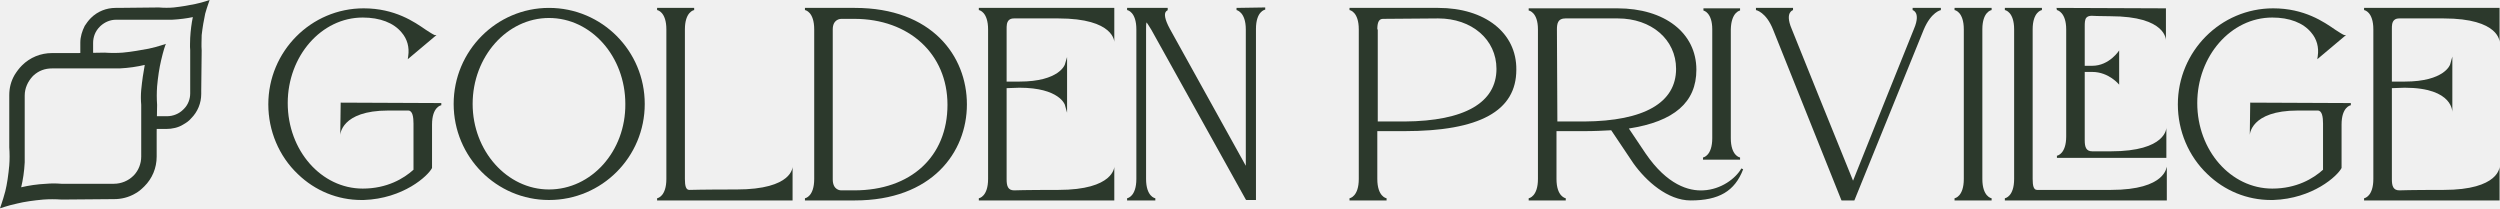
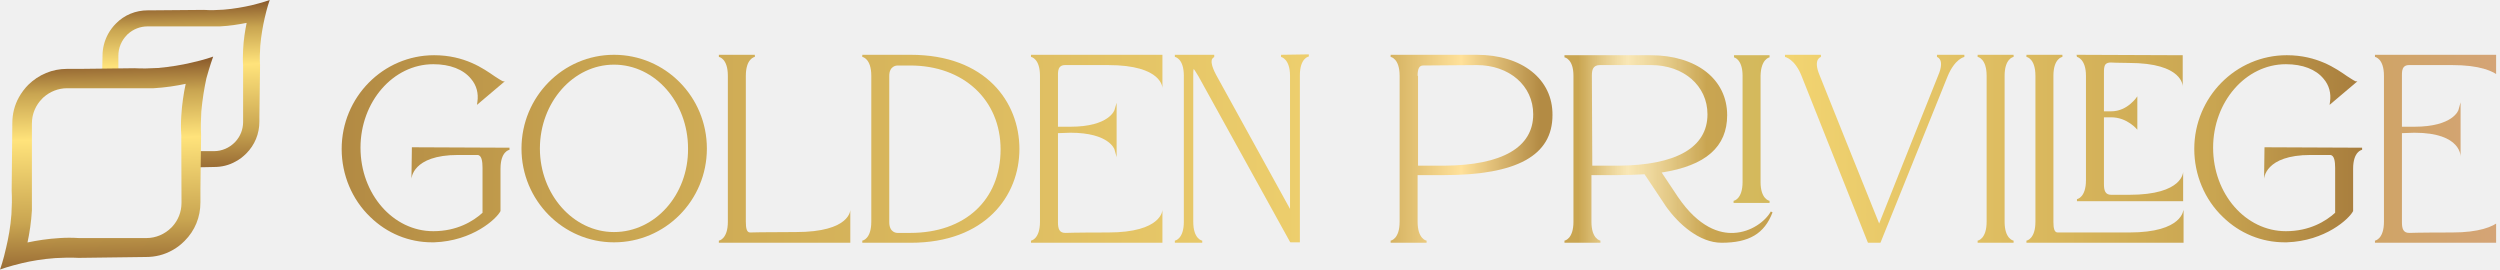
- <svg xmlns="http://www.w3.org/2000/svg" width="252" height="21" viewBox="0 0 252 21" fill="none">
-   <path d="M21.13 0C21.085 0 20.551 0.221 19.706 0.398C19.083 0.531 18.327 0.663 17.526 0.752C17.037 0.796 16.548 0.796 16.014 0.752L11.877 0.796H11.655C10.72 0.796 9.831 1.149 9.164 1.813C8.897 2.078 8.719 2.343 8.541 2.608C8.274 3.139 8.096 3.714 8.096 4.288V5.128V6.366H9.386V4.333C9.386 3.714 9.608 3.139 10.053 2.697C10.053 2.697 10.098 2.653 10.142 2.608C10.587 2.211 11.121 1.989 11.699 1.989H16.103H17.349C18.105 1.945 18.817 1.857 19.439 1.724C19.306 2.343 19.217 3.051 19.172 3.802C19.172 4.2 19.128 4.642 19.172 5.04V9.417C19.172 9.992 18.95 10.566 18.55 10.964C18.55 10.964 18.505 11.008 18.461 11.053C18.06 11.45 17.482 11.716 16.815 11.716H14.68V12.998H15.925H16.77C17.349 12.998 17.971 12.865 18.461 12.556C18.772 12.379 19.039 12.202 19.261 11.937C19.929 11.274 20.285 10.389 20.285 9.461V9.107L20.329 5.084C20.285 4.554 20.329 4.067 20.329 3.537C20.418 2.741 20.551 1.989 20.685 1.371C20.907 0.575 21.13 0.044 21.13 0Z" fill="#2C392C" />
-   <path d="M16.726 4.421C16.681 4.421 16.014 4.686 14.991 4.907C14.235 5.04 13.345 5.217 12.367 5.305C11.788 5.349 11.165 5.349 10.543 5.305L7.785 5.349H6.272H5.56H5.249C4.093 5.349 3.025 5.791 2.224 6.587C1.913 6.897 1.69 7.206 1.468 7.56C1.112 8.179 0.934 8.842 0.934 9.594V14.855C0.979 15.473 0.979 16.093 0.934 16.667C0.845 17.64 0.712 18.568 0.534 19.276C0.267 20.293 0 20.956 0 21C0.044 21 0.712 20.735 1.735 20.514C2.447 20.337 3.381 20.204 4.359 20.116C4.938 20.071 5.56 20.071 6.228 20.116L11.521 20.071C12.233 20.071 12.945 19.895 13.568 19.541C13.923 19.364 14.235 19.099 14.546 18.789C15.347 17.994 15.792 16.933 15.792 15.783V15.385V14.81V13.307L15.836 10.566C15.792 9.947 15.792 9.328 15.836 8.709C15.925 7.737 16.059 6.852 16.236 6.101C16.459 5.128 16.681 4.465 16.726 4.421ZM14.235 15.783C14.235 16.49 13.968 17.154 13.523 17.64C13.479 17.684 13.479 17.684 13.434 17.728C12.945 18.215 12.233 18.524 11.477 18.524H6.183C5.649 18.48 5.16 18.48 4.671 18.524C3.737 18.568 2.891 18.701 2.135 18.878C2.313 18.126 2.447 17.286 2.491 16.358V14.855V9.638C2.491 8.886 2.802 8.223 3.292 7.692C3.336 7.648 3.336 7.648 3.381 7.604C3.915 7.118 4.537 6.897 5.249 6.897H10.543H12.055C12.989 6.852 13.834 6.72 14.591 6.543C14.457 7.25 14.324 8.135 14.235 9.063C14.19 9.549 14.19 10.08 14.235 10.566V15.783Z" fill="#2C392C" />
-   <path d="M34.341 10.345L34.297 13.617C34.297 13.617 34.341 11.141 39.145 11.141H41.147C41.592 11.141 41.681 11.804 41.681 12.467V17.109C40.702 17.994 39.012 19.01 36.565 19.01C32.384 19.01 29.003 15.164 29.003 10.389C29.003 5.659 32.384 1.768 36.565 1.768C38.3 1.768 39.679 2.299 40.48 3.271C41.058 3.935 41.281 4.775 41.147 5.659L41.103 5.968L43.994 3.537H43.816C43.594 3.448 43.282 3.227 42.927 3.006C41.77 2.21 39.813 0.84 36.654 0.84C31.361 0.84 27.046 5.172 27.046 10.522C27.046 13.175 28.113 15.739 30.026 17.551C31.761 19.231 34.03 20.16 36.432 20.16C36.521 20.16 36.61 20.16 36.654 20.16C40.658 20.027 43.149 17.728 43.549 16.933V12.556C43.549 10.787 44.439 10.61 44.483 10.61V10.389L34.341 10.345Z" fill="#2C392C" />
-   <path d="M55.337 0.796C50.044 0.796 45.729 5.129 45.729 10.478C45.729 15.828 50.044 20.16 55.337 20.16C60.675 20.16 64.99 15.828 64.99 10.478C64.99 5.129 60.675 0.796 55.337 0.796ZM55.337 19.099C51.111 19.099 47.642 15.209 47.642 10.478C47.642 5.703 51.111 1.813 55.337 1.813C59.608 1.813 63.033 5.703 63.033 10.478C63.078 15.253 59.608 19.099 55.337 19.099Z" fill="#2C392C" />
-   <path d="M74.243 19.099C70.818 19.099 69.483 19.143 69.483 19.143C69.127 19.143 69.038 18.701 69.038 18.038V2.962C69.038 1.194 69.928 1.017 69.972 1.017V0.796H66.236V1.017C66.28 1.017 67.17 1.194 67.17 2.962V18.038C67.17 19.806 66.28 19.983 66.236 19.983V20.204H79.892V16.8C79.892 16.8 79.937 19.099 74.243 19.099Z" fill="#2C392C" />
-   <path d="M86.165 0.796H81.138V1.017C81.183 1.017 82.072 1.194 82.072 2.962V18.038C82.072 19.806 81.183 19.983 81.138 19.983V20.204H86.165C93.95 20.204 97.464 15.341 97.464 10.522C97.464 5.659 93.95 0.796 86.165 0.796ZM83.941 2.962C83.941 1.945 84.697 1.901 84.786 1.901H86.12C91.636 1.901 95.506 5.438 95.506 10.566C95.506 15.783 91.814 19.188 86.12 19.188H84.786C84.741 19.188 83.941 19.188 83.941 18.082V2.962Z" fill="#2C392C" />
-   <path d="M98.665 1.017C98.709 1.017 99.599 1.194 99.599 2.962V18.038C99.599 19.806 98.709 19.983 98.665 19.983V20.204H112.321V16.8C112.321 16.8 112.321 19.143 106.672 19.143C103.246 19.143 102.223 19.188 102.223 19.188C101.6 19.188 101.467 18.745 101.467 18.082V8.886L102.757 8.842C106.805 8.842 107.339 10.566 107.339 10.566L107.561 11.362V5.747L107.339 6.499C107.339 6.499 106.805 8.223 102.757 8.223H101.467V2.918C101.467 2.609 101.467 2.255 101.689 2.034C101.823 1.901 102.001 1.857 102.223 1.857H106.672C112.366 1.857 112.321 4.244 112.321 4.244V0.796H98.665V1.017Z" fill="#2C392C" />
-   <path d="M124.643 0.796V1.017C124.643 1.017 125.577 1.194 125.577 2.962V16.712L117.926 2.918C117.348 1.857 117.392 1.415 117.481 1.238C117.57 1.061 117.704 1.061 117.704 1.017V0.796H113.611V1.017C113.656 1.017 114.545 1.194 114.545 2.962V18.038C114.545 19.806 113.656 19.983 113.611 19.983V20.204H116.458V19.983C116.414 19.983 115.524 19.806 115.524 18.038V2.962C115.524 2.653 115.524 2.431 115.569 2.255C115.747 2.476 115.88 2.741 116.058 3.006L125.577 20.116L125.622 20.16H126.601V2.918C126.601 1.149 127.49 0.973 127.535 0.973V0.751L124.643 0.796Z" fill="#2C392C" />
-   <path d="M144.972 0.796H136.031V1.017C136.075 1.017 136.965 1.194 136.965 2.962V18.038C136.965 19.806 136.075 19.983 136.031 19.983V20.204H139.767V19.983C139.723 19.983 138.833 19.806 138.833 18.038V13.219H141.547C149.153 13.219 152.846 11.185 152.846 7.03C152.89 3.316 149.687 0.796 144.972 0.796ZM138.833 2.962C138.833 2.211 139.011 1.901 139.412 1.901L144.972 1.857C148.353 1.857 150.844 3.979 150.844 6.941C150.844 10.345 147.641 12.202 141.591 12.246H138.878V2.962H138.833Z" fill="#2C392C" />
-   <path d="M172.596 2.962V13.926C172.596 15.695 171.707 15.871 171.662 15.871V16.093H175.399V15.871C175.354 15.871 174.465 15.695 174.465 13.926V2.962C174.509 1.194 175.399 1.061 175.399 1.061V0.84H171.707V1.061C171.707 1.061 172.596 1.238 172.596 2.962Z" fill="#2C392C" />
-   <path d="M171.707 19.187C170.239 19.276 168.059 18.657 165.879 15.473C164.856 13.97 164.412 13.263 164.189 12.954C168.771 12.246 170.995 10.301 170.995 7.029C170.995 3.316 167.792 0.84 163.033 0.84H154.091V1.061C154.136 1.061 155.025 1.238 155.025 2.962V18.038C155.025 19.806 154.136 19.983 154.091 19.983V20.204H157.828V19.983C157.828 19.983 156.894 19.85 156.894 18.038V13.219H159.607C160.719 13.219 161.609 13.175 162.41 13.13L164.634 16.446C165.924 18.259 168.104 20.204 170.417 20.204C173.264 20.204 174.865 19.276 175.71 17.065L175.532 16.977C174.954 17.994 173.486 19.099 171.707 19.187ZM156.938 2.962C156.938 2.387 157.027 1.857 157.783 1.857H163.077C166.458 1.857 168.949 3.979 168.949 6.941C168.949 10.345 165.746 12.202 159.696 12.246H156.983L156.938 2.962Z" fill="#2C392C" />
-   <path d="M192.792 0.796V1.017C192.792 1.017 192.97 1.061 193.104 1.282C193.237 1.503 193.326 1.99 192.926 2.918C192.926 2.918 187.588 16.181 186.787 18.215C185.942 16.181 180.604 2.918 180.604 2.918C180.203 1.99 180.292 1.503 180.426 1.282C180.559 1.061 180.737 1.017 180.737 1.017V0.796H177V1.017C177 1.017 178.024 1.194 178.735 3.006L185.586 20.116L185.63 20.204H186.92L193.904 3.006C194.661 1.194 195.639 1.017 195.639 1.017V0.796H192.792Z" fill="#2C392C" />
-   <path d="M200.755 1.017V0.796H197.018V1.017C197.063 1.017 197.952 1.194 197.952 2.962V18.038C197.952 19.806 197.063 19.983 197.018 19.983V20.204H200.755V19.983C200.71 19.983 199.821 19.806 199.821 18.038V2.962C199.821 1.194 200.71 1.017 200.755 1.017Z" fill="#2C392C" />
-   <path d="M212.765 19.143H205.337C204.981 19.143 204.892 18.701 204.892 18.038V2.962C204.892 1.194 205.782 1.017 205.826 1.017V0.796H202.089V1.017C202.134 1.017 203.024 1.194 203.024 2.962V18.038C203.024 19.806 202.134 19.983 202.089 19.983V20.204H218.415V16.8C218.37 16.756 218.415 19.143 212.765 19.143Z" fill="#2C392C" />
-   <path d="M207.338 1.017C207.383 1.017 208.273 1.238 208.273 2.962V13.75C208.273 15.518 207.383 15.695 207.338 15.695V15.916H218.37V12.865C218.37 12.865 218.415 15.253 212.765 15.253H210.897C210.274 15.253 210.141 14.811 210.141 14.148V7.251H210.897C212.588 7.251 213.611 8.533 213.611 8.533V5.084C213.611 5.084 212.632 6.632 210.897 6.632H210.141V2.653C210.141 2.343 210.141 1.945 210.319 1.769C210.452 1.636 210.63 1.592 210.853 1.592C210.853 1.592 211.653 1.636 212.721 1.636C218.415 1.636 218.326 4.067 218.326 4.067V0.84L207.294 0.796L207.338 1.017Z" fill="#2C392C" />
-   <path d="M226.822 10.345L226.778 13.617C226.778 13.617 226.822 11.141 231.626 11.141H233.628C234.073 11.141 234.162 11.804 234.162 12.467V17.109C233.183 17.994 231.493 19.01 229.046 19.01C224.865 19.01 221.484 15.164 221.484 10.389C221.484 5.659 224.865 1.768 229.046 1.768C230.781 1.768 232.16 2.299 232.961 3.271C233.539 3.935 233.762 4.775 233.628 5.659L233.584 5.968L236.475 3.537H236.297C236.075 3.448 235.763 3.227 235.408 3.006C234.251 2.21 232.294 0.84 229.135 0.84C223.842 0.84 219.527 5.172 219.527 10.522C219.527 13.175 220.594 15.739 222.507 17.551C224.242 19.231 226.511 20.16 228.913 20.16C229.002 20.16 229.091 20.16 229.135 20.16C233.139 20.027 235.63 17.728 236.03 16.933V12.556C236.03 10.787 236.92 10.61 236.964 10.61V10.389L226.822 10.345Z" fill="#2C392C" />
-   <path d="M241.324 2.034C241.457 1.901 241.635 1.857 241.858 1.857H246.306C252 1.857 251.955 4.244 251.955 4.244V0.796H238.299V1.017C238.343 1.017 239.233 1.194 239.233 2.962V18.038C239.233 19.806 238.343 19.983 238.299 19.983V20.204H251.955V16.8C251.955 16.8 251.955 19.143 246.306 19.143C242.881 19.143 241.858 19.188 241.858 19.188C241.235 19.188 241.101 18.745 241.101 18.082V8.886L242.391 8.842C247.374 8.842 247.196 11.362 247.196 11.362V5.703L246.973 6.499C246.973 6.499 246.439 8.223 242.391 8.223H241.101V2.918C241.101 2.609 241.101 2.255 241.324 2.034Z" fill="#2C392C" />
+ <svg xmlns="http://www.w3.org/2000/svg" width="269" height="29" viewBox="0 0 269 29" fill="none">
+   <g clip-path="url(#clip0_2083_404)">
+     <path d="M44.318 15.846L44.272 19.255C44.272 19.255 44.318 16.675 49.294 16.675H51.367C51.828 16.675 51.92 17.367 51.92 18.058V22.895C50.906 23.816 49.156 24.876 46.622 24.876C42.291 24.876 38.79 20.868 38.79 15.892C38.79 10.963 42.291 6.909 46.622 6.909C48.419 6.909 49.847 7.462 50.676 8.475C51.275 9.166 51.505 10.042 51.367 10.963L51.321 11.285L54.315 8.752H54.131C53.901 8.659 53.578 8.429 53.21 8.199C52.012 7.37 49.985 5.941 46.714 5.941C41.232 5.941 36.763 10.456 36.763 16.03C36.763 18.795 37.869 21.467 39.85 23.355C41.646 25.106 43.996 26.074 46.484 26.074C46.576 26.074 46.668 26.074 46.714 26.074C50.86 25.935 53.44 23.54 53.855 22.711V18.15C53.855 16.307 54.776 16.123 54.822 16.123V15.892L44.318 15.846Z" fill="url(#paint0_linear_2083_404)" />
+     <path d="M66.063 5.896C60.581 5.896 56.112 10.411 56.112 15.986C56.112 21.56 60.581 26.075 66.063 26.075C71.591 26.075 76.06 21.56 76.06 15.986C76.06 10.411 71.591 5.896 66.063 5.896ZM66.063 24.969C61.686 24.969 58.093 20.915 58.093 15.986C58.093 11.01 61.686 6.956 66.063 6.956C70.486 6.956 74.033 11.01 74.033 15.986C74.079 20.961 70.486 24.969 66.063 24.969Z" fill="url(#paint1_linear_2083_404)" />
+     <path d="M85.642 24.969C82.095 24.969 80.713 25.015 80.713 25.015C80.344 25.015 80.252 24.555 80.252 23.863V8.154C80.252 6.311 81.174 6.127 81.22 6.127V5.896H77.35V6.127C77.396 6.127 78.317 6.311 78.317 8.154V23.863C78.317 25.706 77.396 25.89 77.35 25.89V26.121H91.493V22.573C91.493 22.573 91.539 24.969 85.642 24.969Z" fill="url(#paint2_linear_2083_404)" />
+     <path d="M97.989 5.896H92.783V6.127C92.829 6.127 93.751 6.311 93.751 8.154V23.863C93.751 25.706 92.829 25.89 92.783 25.89V26.121H97.989C106.051 26.121 109.69 21.053 109.69 16.032C109.69 10.964 106.051 5.896 97.989 5.896ZM95.685 8.154C95.685 7.094 96.469 7.048 96.561 7.048H97.943C103.655 7.048 107.663 10.734 107.663 16.078C107.663 21.514 103.84 25.061 97.943 25.061H96.561C96.515 25.061 95.685 25.061 95.685 23.91V8.154Z" fill="url(#paint3_linear_2083_404)" />
+     <path d="M110.934 6.127C110.98 6.127 111.902 6.311 111.902 8.154V23.863C111.902 25.706 110.98 25.89 110.934 25.89V26.121H125.078V22.573C125.078 22.573 125.078 25.015 119.227 25.015C115.679 25.015 114.62 25.061 114.62 25.061C113.975 25.061 113.837 24.601 113.837 23.91V14.327L115.173 14.281C119.365 14.281 119.918 16.078 119.918 16.078L120.148 16.907V11.056L119.918 11.839C119.918 11.839 119.365 13.636 115.173 13.636H113.837V8.108C113.837 7.785 113.837 7.417 114.067 7.186C114.205 7.048 114.39 7.002 114.62 7.002H119.227C125.124 7.002 125.078 9.49 125.078 9.49V5.896H110.934V6.127Z" fill="url(#paint4_linear_2083_404)" />
+     <path d="M137.839 5.896V6.126C137.839 6.126 138.806 6.31 138.806 8.153V22.481L130.882 8.107C130.283 7.001 130.329 6.541 130.422 6.356C130.514 6.172 130.652 6.172 130.652 6.126V5.896H126.414V6.126C126.46 6.126 127.381 6.31 127.381 8.153V23.863C127.381 25.705 126.46 25.89 126.414 25.89V26.12H129.362V25.89C129.316 25.89 128.395 25.705 128.395 23.863V8.153C128.395 7.831 128.395 7.6 128.441 7.416C128.625 7.646 128.763 7.923 128.947 8.199L138.806 26.028L138.852 26.074H139.866V8.107C139.866 6.264 140.787 6.08 140.833 6.08V5.85L137.839 5.896Z" fill="url(#paint5_linear_2083_404)" />
+     <path d="M158.892 5.896H149.632V6.127C149.679 6.127 150.6 6.311 150.6 8.154V23.863C150.6 25.706 149.679 25.89 149.632 25.89V26.121H153.502V25.89C153.456 25.89 152.535 25.706 152.535 23.863V18.842H155.345C163.223 18.842 167.047 16.723 167.047 12.392C167.093 8.522 163.776 5.896 158.892 5.896ZM152.535 8.154C152.535 7.371 152.719 7.048 153.134 7.048L158.892 7.002C162.394 7.002 164.973 9.213 164.973 12.3C164.973 15.847 161.656 17.782 155.391 17.828H152.581V8.154H152.535Z" fill="url(#paint6_linear_2083_404)" />
+     <path d="M187.501 8.153V19.578C187.501 21.421 186.58 21.605 186.534 21.605V21.835H190.404V21.605C190.358 21.605 189.436 21.421 189.436 19.578V8.153C189.482 6.31 190.404 6.172 190.404 6.172V5.941H186.58V6.172C186.58 6.172 187.501 6.356 187.501 8.153Z" fill="url(#paint7_linear_2083_404)" />
+     <path d="M186.58 25.06C185.06 25.152 182.802 24.507 180.545 21.19C179.485 19.624 179.025 18.887 178.794 18.564C183.539 17.827 185.843 15.8 185.843 12.391C185.843 8.521 182.526 5.941 177.596 5.941H168.337V6.172C168.383 6.172 169.304 6.356 169.304 8.153V23.862C169.304 25.705 168.383 25.889 168.337 25.889V26.12H172.206V25.889C172.206 25.889 171.239 25.751 171.239 23.862V18.841H174.049C175.201 18.841 176.122 18.795 176.951 18.749L179.255 22.204C180.591 24.093 182.848 26.12 185.244 26.12C188.192 26.12 189.851 25.152 190.726 22.849L190.542 22.757C189.943 23.816 188.423 24.968 186.58 25.06ZM171.285 8.153C171.285 7.554 171.377 7.001 172.16 7.001H177.643C181.144 7.001 183.724 9.212 183.724 12.299C183.724 15.846 180.407 17.781 174.141 17.827H171.331L171.285 8.153Z" fill="url(#paint8_linear_2083_404)" />
+     <path d="M208.417 5.896V6.127C208.417 6.127 208.601 6.173 208.739 6.403C208.877 6.634 208.97 7.14 208.555 8.108C208.555 8.108 203.027 21.928 202.197 24.048C201.322 21.928 195.794 8.108 195.794 8.108C195.379 7.14 195.471 6.634 195.609 6.403C195.748 6.173 195.932 6.127 195.932 6.127V5.896H192.062V6.127C192.062 6.127 193.122 6.311 193.859 8.2L200.953 26.029L201 26.121H202.336L209.568 8.2C210.352 6.311 211.365 6.127 211.365 6.127V5.896H208.417Z" fill="url(#paint9_linear_2083_404)" />
+     <path d="M216.663 6.127V5.896H212.793V6.127C212.839 6.127 213.761 6.311 213.761 8.154V23.863C213.761 25.706 212.839 25.89 212.793 25.89V26.121H216.663V25.89C216.617 25.89 215.696 25.706 215.696 23.863V8.154C215.696 6.311 216.617 6.127 216.663 6.127Z" fill="url(#paint10_linear_2083_404)" />
+     <path d="M229.102 25.015H221.408C221.04 25.015 220.947 24.555 220.947 23.863V8.154C220.947 6.311 221.869 6.127 221.915 6.127V5.896H218.045V6.127C218.091 6.127 219.012 6.311 219.012 8.154V23.863C219.012 25.706 218.091 25.89 218.045 25.89V26.121H234.952V22.573C234.906 22.527 234.952 25.015 229.102 25.015Z" fill="url(#paint11_linear_2083_404)" />
+     <path d="M223.481 6.127C223.527 6.127 224.449 6.357 224.449 8.154V19.395C224.449 21.238 223.527 21.422 223.481 21.422V21.652H234.906V18.473C234.906 18.473 234.952 20.961 229.102 20.961H227.167C226.522 20.961 226.384 20.5 226.384 19.809V12.623H227.167C228.917 12.623 229.977 13.959 229.977 13.959V10.365C229.977 10.365 228.963 11.978 227.167 11.978H226.384V7.831C226.384 7.509 226.384 7.094 226.568 6.91C226.706 6.772 226.89 6.726 227.121 6.726C227.121 6.726 227.95 6.772 229.056 6.772C234.952 6.772 234.86 9.306 234.86 9.306V5.943L223.435 5.896L223.481 6.127Z" fill="url(#paint12_linear_2083_404)" />
+     <path d="M243.66 15.846L243.614 19.255C243.614 19.255 243.66 16.675 248.635 16.675H250.708C251.169 16.675 251.261 17.367 251.261 18.058V22.895C250.247 23.816 248.497 24.876 245.963 24.876C241.633 24.876 238.131 20.868 238.131 15.892C238.131 10.963 241.633 6.909 245.963 6.909C247.76 6.909 249.188 7.462 250.017 8.475C250.616 9.166 250.846 10.042 250.708 10.963L250.662 11.285L253.657 8.752H253.472C253.242 8.659 252.919 8.429 252.551 8.199C251.353 7.37 249.326 5.941 246.055 5.941C240.573 5.941 236.104 10.456 236.104 16.03C236.104 18.795 237.21 21.467 239.191 23.355C240.988 25.106 243.337 26.074 245.825 26.074C245.917 26.074 246.009 26.074 246.055 26.074C250.201 25.935 252.781 23.54 253.196 22.711V18.15C253.196 16.307 254.117 16.123 254.163 16.123V15.892L243.66 15.846Z" fill="url(#paint13_linear_2083_404)" />
+     <path d="M258.678 7.186C258.816 7.048 259.001 7.002 259.231 7.002H263.838C269.735 7.002 269.689 9.49 269.689 9.49V5.896H255.545V6.127C255.591 6.127 256.513 6.311 256.513 8.154V23.863C256.513 25.706 255.591 25.89 255.545 25.89V26.121H269.689V22.573C269.689 22.573 269.689 25.015 263.838 25.015C260.291 25.015 259.231 25.061 259.231 25.061C258.586 25.061 258.448 24.601 258.448 23.91V14.327L259.784 14.281C264.944 14.281 264.759 16.907 264.759 16.907V11.01L264.529 11.839C264.529 11.839 263.976 13.636 259.784 13.636H258.448V8.108C258.448 7.785 258.448 7.417 258.678 7.186Z" fill="url(#paint14_linear_2083_404)" />
+   </g>
+   <path d="M29.023 0C28.976 0.024 28.219 0.284 27.059 0.568C26.23 0.758 25.188 0.947 24.052 1.042C24.052 1.042 24.052 1.042 24.028 1.042C23.366 1.089 22.655 1.113 21.945 1.065L16.24 1.113H15.908C14.606 1.113 13.375 1.61 12.476 2.533C12.144 2.864 11.86 3.243 11.624 3.669C11.245 4.38 11.032 5.161 11.032 5.989L11.008 7.149L10.984 8.878H12.736V5.989C12.736 5.161 13.068 4.356 13.659 3.764C13.683 3.74 13.707 3.693 13.754 3.669C14.346 3.125 15.104 2.841 15.885 2.841H21.922H23.65C24.691 2.793 25.686 2.628 26.538 2.462C26.372 3.291 26.206 4.285 26.159 5.35C26.135 5.918 26.112 6.51 26.159 7.078V13.115C26.159 13.944 25.851 14.678 25.33 15.246C25.307 15.269 25.283 15.317 25.236 15.34C24.668 15.909 23.886 16.264 23.01 16.264H20.146V18.015L21.874 17.992L23.034 17.968C23.863 17.968 24.644 17.779 25.354 17.376C25.757 17.163 26.135 16.879 26.49 16.524C27.414 15.601 27.911 14.393 27.911 13.068V12.594L27.982 7.031C27.934 6.321 27.958 5.611 28.006 4.924C28.1 3.811 28.29 2.77 28.479 1.941C28.739 0.805 29 0.047 29.023 0Z" fill="url(#paint15_linear_2083_404)" />
+   <path d="M22.939 6.086C22.892 6.11 21.969 6.441 20.572 6.749C19.578 6.986 18.323 7.199 16.974 7.317C16.974 7.317 16.974 7.317 16.95 7.317C16.145 7.364 15.293 7.388 14.464 7.341L10.677 7.388L8.593 7.412H7.599H7.197C5.634 7.412 4.167 8.027 3.054 9.116C2.651 9.519 2.32 9.968 2.036 10.466C1.562 11.318 1.326 12.265 1.326 13.259L1.255 20.527C1.302 21.379 1.278 22.207 1.231 23.012C1.231 23.012 1.231 23.012 1.231 23.036C1.136 24.386 0.9 25.64 0.663 26.634C0.355 28.031 0.024 28.954 0 29.002C0.047 28.978 0.971 28.647 2.367 28.315C3.362 28.078 4.616 27.865 5.942 27.771C6.771 27.723 7.599 27.7 8.475 27.747L15.719 27.652C16.713 27.652 17.66 27.416 18.513 26.942C19.01 26.682 19.459 26.327 19.862 25.924C20.975 24.812 21.566 23.367 21.566 21.781V21.213V20.408L21.59 18.325L21.637 14.537C21.59 13.685 21.614 12.833 21.661 12.004C21.779 10.655 21.993 9.424 22.206 8.43C22.584 7.057 22.916 6.157 22.939 6.086ZM19.53 21.829C19.53 22.823 19.152 23.723 18.536 24.386C18.513 24.433 18.465 24.456 18.418 24.504C17.731 25.19 16.784 25.616 15.743 25.616H8.499C7.789 25.569 7.102 25.569 6.415 25.616C5.161 25.688 3.953 25.877 2.959 26.09C3.172 25.096 3.362 23.888 3.433 22.634V20.55V13.283C3.433 12.265 3.835 11.318 4.545 10.608C4.593 10.56 4.616 10.537 4.664 10.489C5.374 9.85 6.273 9.495 7.22 9.495H14.441H16.524C17.779 9.424 18.986 9.235 19.98 9.021C19.767 10.016 19.578 11.223 19.507 12.478C19.459 13.164 19.459 13.851 19.507 14.561L19.53 21.829Z" fill="url(#paint16_linear_2083_404)" />
+   <defs>
+     <linearGradient id="paint0_linear_2083_404" x1="-45.028" y1="15.973" x2="361.891" y2="15.973" gradientUnits="userSpaceOnUse">
+       <stop stop-color="#723D1D" />
+       <stop offset="0.271" stop-color="#C9A551" />
+       <stop offset="0.548" stop-color="#FFE37B" />
+       <stop offset="0.696" stop-color="#C9A551" />
+       <stop offset="0.797" stop-color="#723D1D" />
+     </linearGradient>
+     <linearGradient id="paint1_linear_2083_404" x1="-45.028" y1="15.972" x2="361.891" y2="15.972" gradientUnits="userSpaceOnUse">
+       <stop stop-color="#723D1D" />
+       <stop offset="0.271" stop-color="#C9A551" />
+       <stop offset="0.548" stop-color="#FFE37B" />
+       <stop offset="0.696" stop-color="#C9A551" />
+       <stop offset="0.797" stop-color="#723D1D" />
+     </linearGradient>
+     <linearGradient id="paint2_linear_2083_404" x1="-45.028" y1="15.997" x2="361.891" y2="15.997" gradientUnits="userSpaceOnUse">
+       <stop stop-color="#723D1D" />
+       <stop offset="0.271" stop-color="#C9A551" />
+       <stop offset="0.548" stop-color="#FFE37B" />
+       <stop offset="0.696" stop-color="#C9A551" />
+       <stop offset="0.797" stop-color="#723D1D" />
+     </linearGradient>
+     <linearGradient id="paint3_linear_2083_404" x1="-45.028" y1="16.002" x2="361.891" y2="16.002" gradientUnits="userSpaceOnUse">
+       <stop stop-color="#723D1D" />
+       <stop offset="0.271" stop-color="#C9A551" />
+       <stop offset="0.548" stop-color="#FFE37B" />
+       <stop offset="0.696" stop-color="#C9A551" />
+       <stop offset="0.797" stop-color="#723D1D" />
+     </linearGradient>
+     <linearGradient id="paint4_linear_2083_404" x1="-45.028" y1="15.995" x2="361.89" y2="15.995" gradientUnits="userSpaceOnUse">
+       <stop stop-color="#723D1D" />
+       <stop offset="0.271" stop-color="#C9A551" />
+       <stop offset="0.548" stop-color="#FFE37B" />
+       <stop offset="0.696" stop-color="#C9A551" />
+       <stop offset="0.797" stop-color="#723D1D" />
+     </linearGradient>
+     <linearGradient id="paint5_linear_2083_404" x1="-45.028" y1="16.001" x2="361.891" y2="16.001" gradientUnits="userSpaceOnUse">
+       <stop stop-color="#723D1D" />
+       <stop offset="0.271" stop-color="#C9A551" />
+       <stop offset="0.548" stop-color="#FFE37B" />
+       <stop offset="0.696" stop-color="#C9A551" />
+       <stop offset="0.797" stop-color="#723D1D" />
+     </linearGradient>
+     <linearGradient id="paint6_linear_2083_404" x1="-45.028" y1="16.002" x2="361.891" y2="16.002" gradientUnits="userSpaceOnUse">
+       <stop stop-color="#723D1D" />
+       <stop offset="0.473" stop-color="#C9A551" />
+       <stop offset="0.497" stop-color="#FFE19A" />
+       <stop offset="0.518" stop-color="#B38B44" />
+       <stop offset="0.696" stop-color="#C9A551" />
+       <stop offset="0.797" stop-color="#723D1D" />
+     </linearGradient>
+     <linearGradient id="paint7_linear_2083_404" x1="-45.028" y1="13.87" x2="361.89" y2="13.87" gradientUnits="userSpaceOnUse">
+       <stop stop-color="#723D1D" />
+       <stop offset="0.271" stop-color="#C9A551" />
+       <stop offset="0.548" stop-color="#D6BD5F" />
+       <stop offset="0.696" stop-color="#C9A551" />
+       <stop offset="0.797" stop-color="#723D1D" />
+     </linearGradient>
+     <linearGradient id="paint8_linear_2083_404" x1="-45.028" y1="16.033" x2="361.891" y2="16.033" gradientUnits="userSpaceOnUse">
+       <stop stop-color="#723D1D" />
+       <stop offset="0.528" stop-color="#C9A551" />
+       <stop offset="0.541" stop-color="#FCE39E" stop-opacity="0.72" />
+       <stop offset="0.562" stop-color="#C9A551" />
+       <stop offset="1" stop-color="#723D1D" />
+     </linearGradient>
+     <linearGradient id="paint9_linear_2083_404" x1="-45.028" y1="16.004" x2="361.891" y2="16.004" gradientUnits="userSpaceOnUse">
+       <stop stop-color="#723D1D" />
+       <stop offset="0.271" stop-color="#C9A551" />
+       <stop offset="0.548" stop-color="#FFE37B" />
+       <stop offset="0.696" stop-color="#C9A551" />
+       <stop offset="0.797" stop-color="#723D1D" />
+     </linearGradient>
+     <linearGradient id="paint10_linear_2083_404" x1="-45.028" y1="15.997" x2="361.89" y2="15.997" gradientUnits="userSpaceOnUse">
+       <stop stop-color="#723D1D" />
+       <stop offset="0.271" stop-color="#C9A551" />
+       <stop offset="0.548" stop-color="#FFE37B" />
+       <stop offset="0.696" stop-color="#C9A551" />
+       <stop offset="0.797" stop-color="#723D1D" />
+     </linearGradient>
+     <linearGradient id="paint11_linear_2083_404" x1="-45.028" y1="15.997" x2="361.891" y2="15.997" gradientUnits="userSpaceOnUse">
+       <stop stop-color="#723D1D" />
+       <stop offset="0.271" stop-color="#C9A551" />
+       <stop offset="0.548" stop-color="#FFE37B" />
+       <stop offset="0.696" stop-color="#C9A551" />
+       <stop offset="0.797" stop-color="#723D1D" />
+     </linearGradient>
+     <linearGradient id="paint12_linear_2083_404" x1="-45.028" y1="13.772" x2="361.891" y2="13.772" gradientUnits="userSpaceOnUse">
+       <stop stop-color="#723D1D" />
+       <stop offset="0.271" stop-color="#C9A551" />
+       <stop offset="0.548" stop-color="#FFE37B" />
+       <stop offset="0.696" stop-color="#C9A551" />
+       <stop offset="0.797" stop-color="#723D1D" />
+     </linearGradient>
+     <linearGradient id="paint13_linear_2083_404" x1="-45.028" y1="15.973" x2="361.891" y2="15.973" gradientUnits="userSpaceOnUse">
+       <stop stop-color="#723D1D" />
+       <stop offset="0.271" stop-color="#C9A551" />
+       <stop offset="0.548" stop-color="#FFE37B" />
+       <stop offset="0.696" stop-color="#C9A551" />
+       <stop offset="0.797" stop-color="#723D1D" />
+     </linearGradient>
+     <linearGradient id="paint14_linear_2083_404" x1="-45.028" y1="16.002" x2="361.891" y2="16.002" gradientUnits="userSpaceOnUse">
+       <stop stop-color="#723D1D" />
+       <stop offset="0.271" stop-color="#C9A551" />
+       <stop offset="0.548" stop-color="#957E29" />
+       <stop offset="0.696" stop-color="#C9A551" />
+       <stop offset="0.797" stop-color="#D8A383" />
+     </linearGradient>
+     <linearGradient id="paint15_linear_2083_404" x1="20.406" y1="23.135" x2="19.898" y2="-0.764" gradientUnits="userSpaceOnUse">
+       <stop offset="0.072" stop-color="#723D1D" />
+       <stop offset="0.378" stop-color="#C9A551" />
+       <stop offset="0.674" stop-color="#FFE37B" />
+       <stop offset="0.84" stop-color="#C9A551" />
+       <stop offset="1" stop-color="#723D1D" />
+     </linearGradient>
+     <linearGradient id="paint16_linear_2083_404" x1="11.844" y1="35.156" x2="11.205" y2="5.132" gradientUnits="userSpaceOnUse">
+       <stop offset="0.072" stop-color="#723D1D" />
+       <stop offset="0.378" stop-color="#C9A551" />
+       <stop offset="0.674" stop-color="#FFE37B" />
+       <stop offset="0.84" stop-color="#C9A551" />
+       <stop offset="1" stop-color="#723D1D" />
+     </linearGradient>
+     <clipPath id="clip0_2083_404">
+       <rect width="234.492" height="22.113" fill="white" transform="translate(34.0911 5.06836)" />
+     </clipPath>
+   </defs>
</svg>
